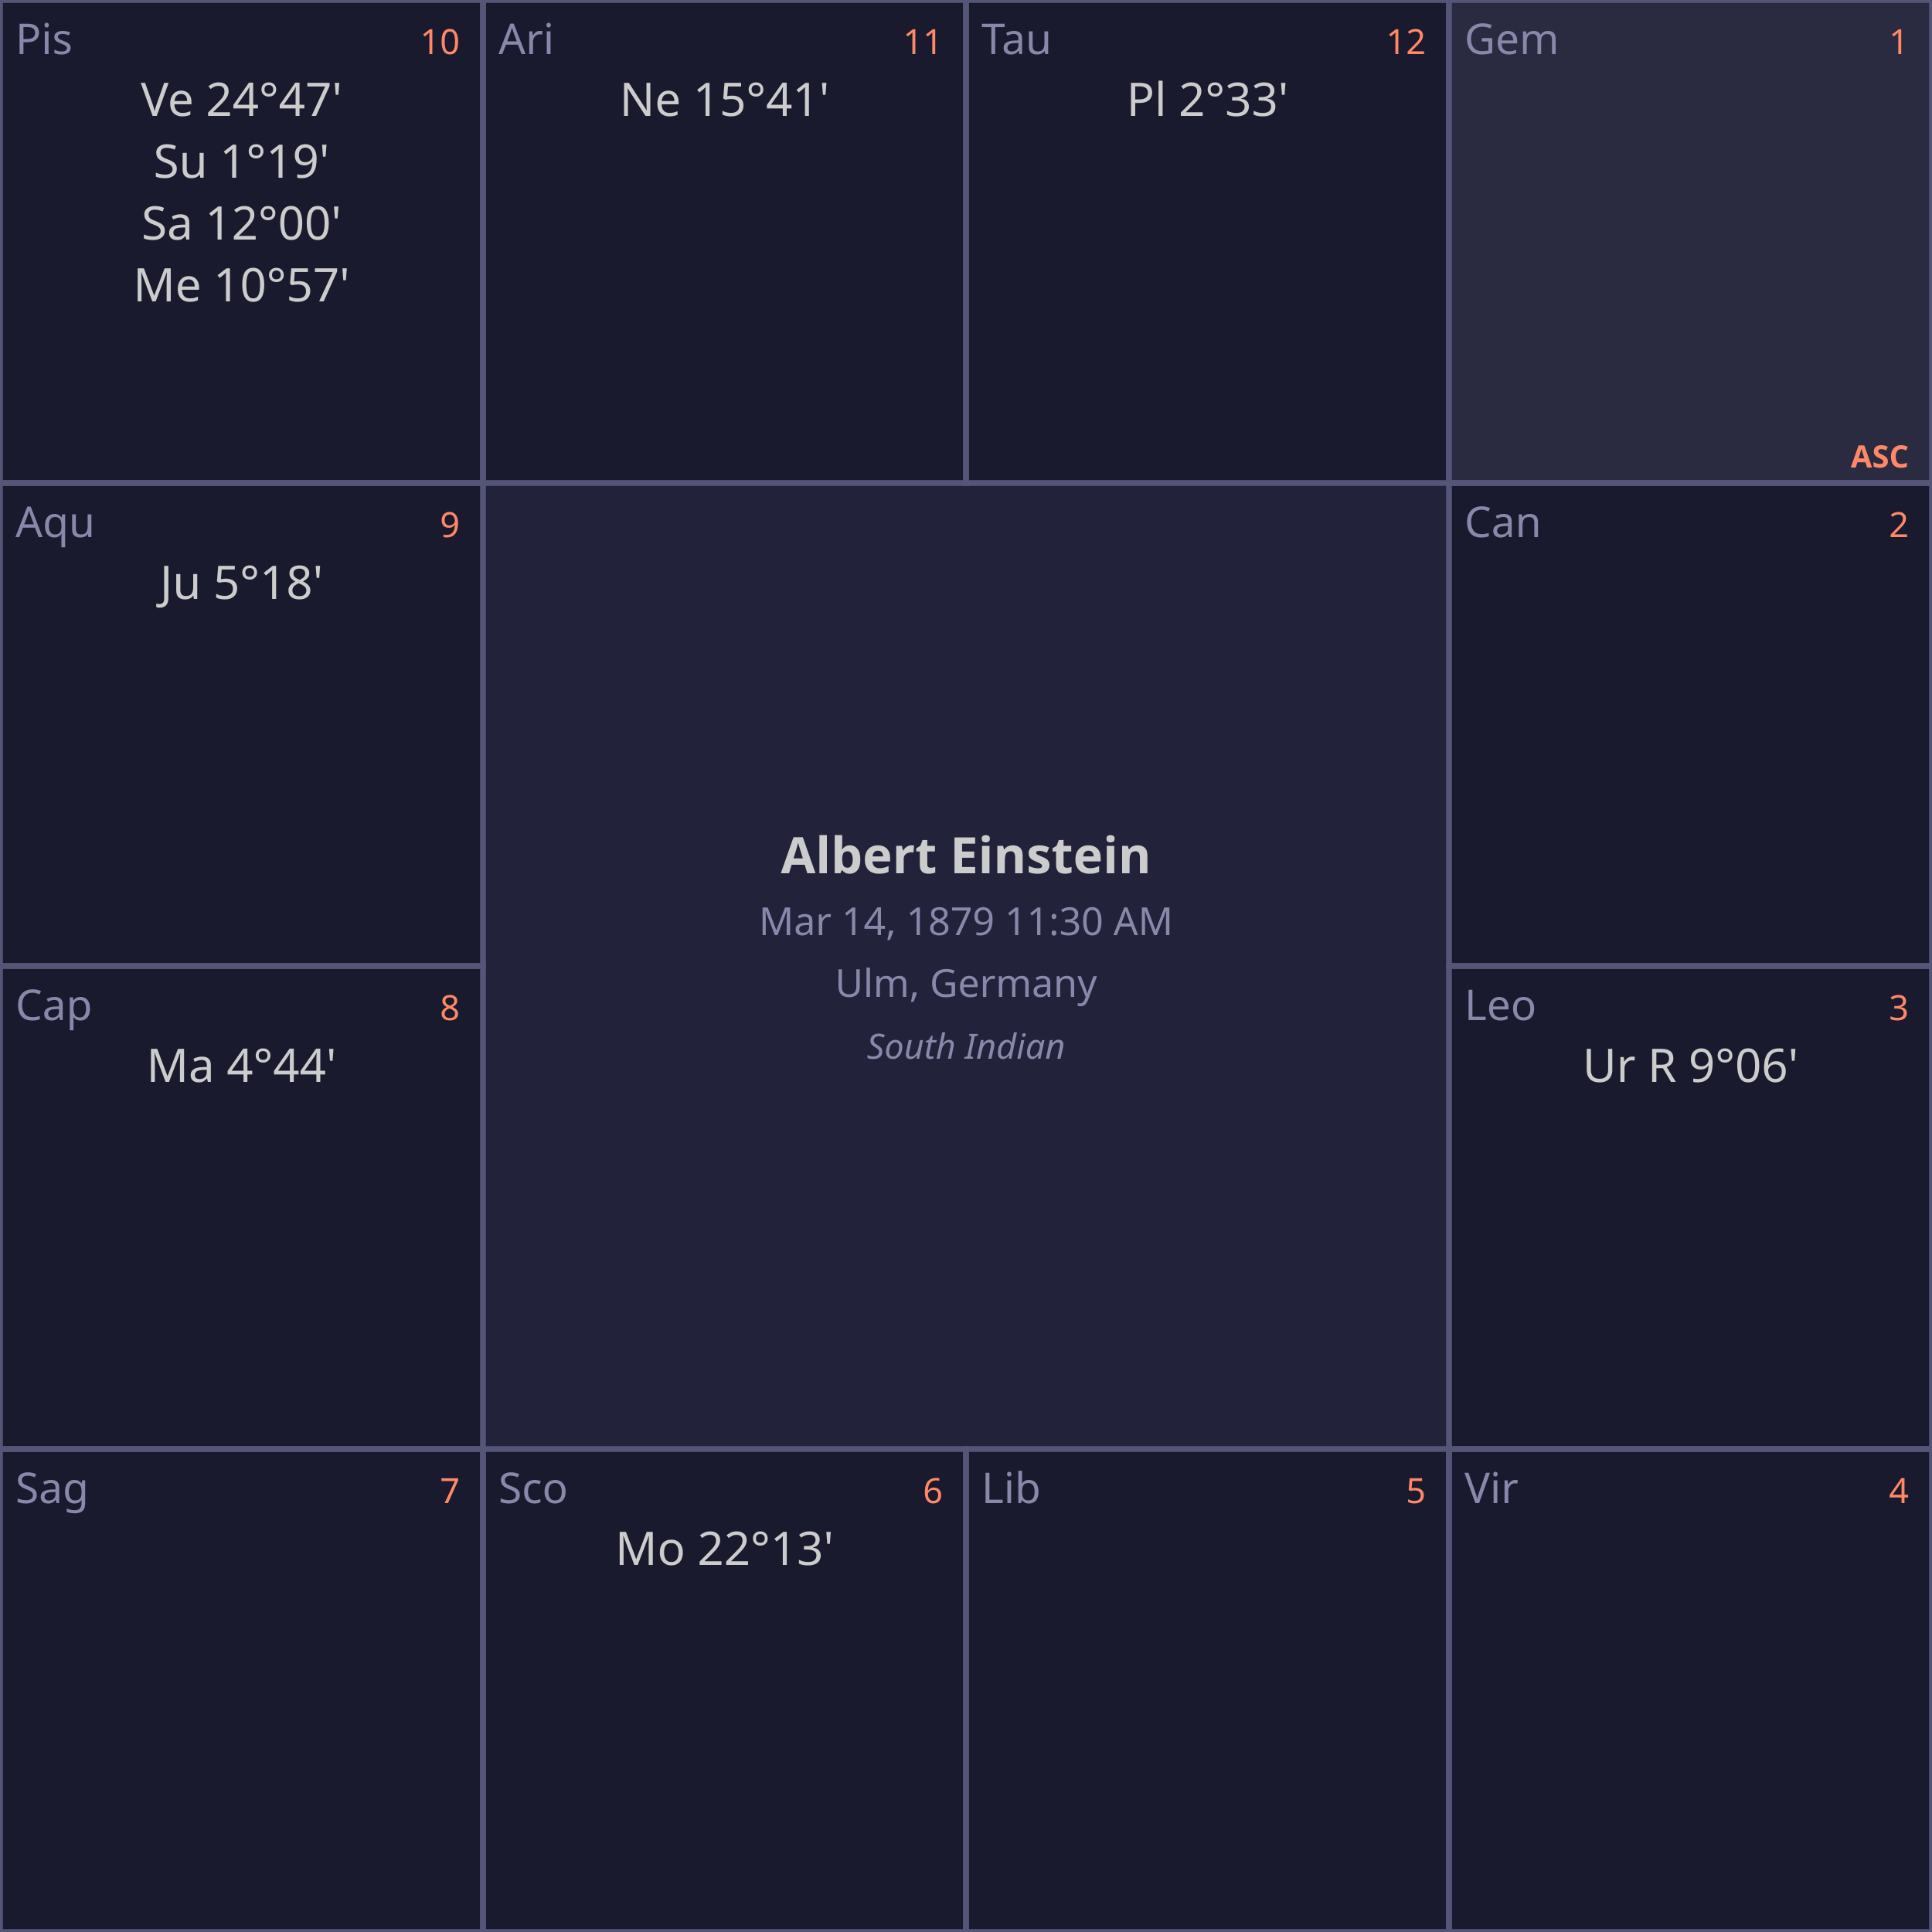
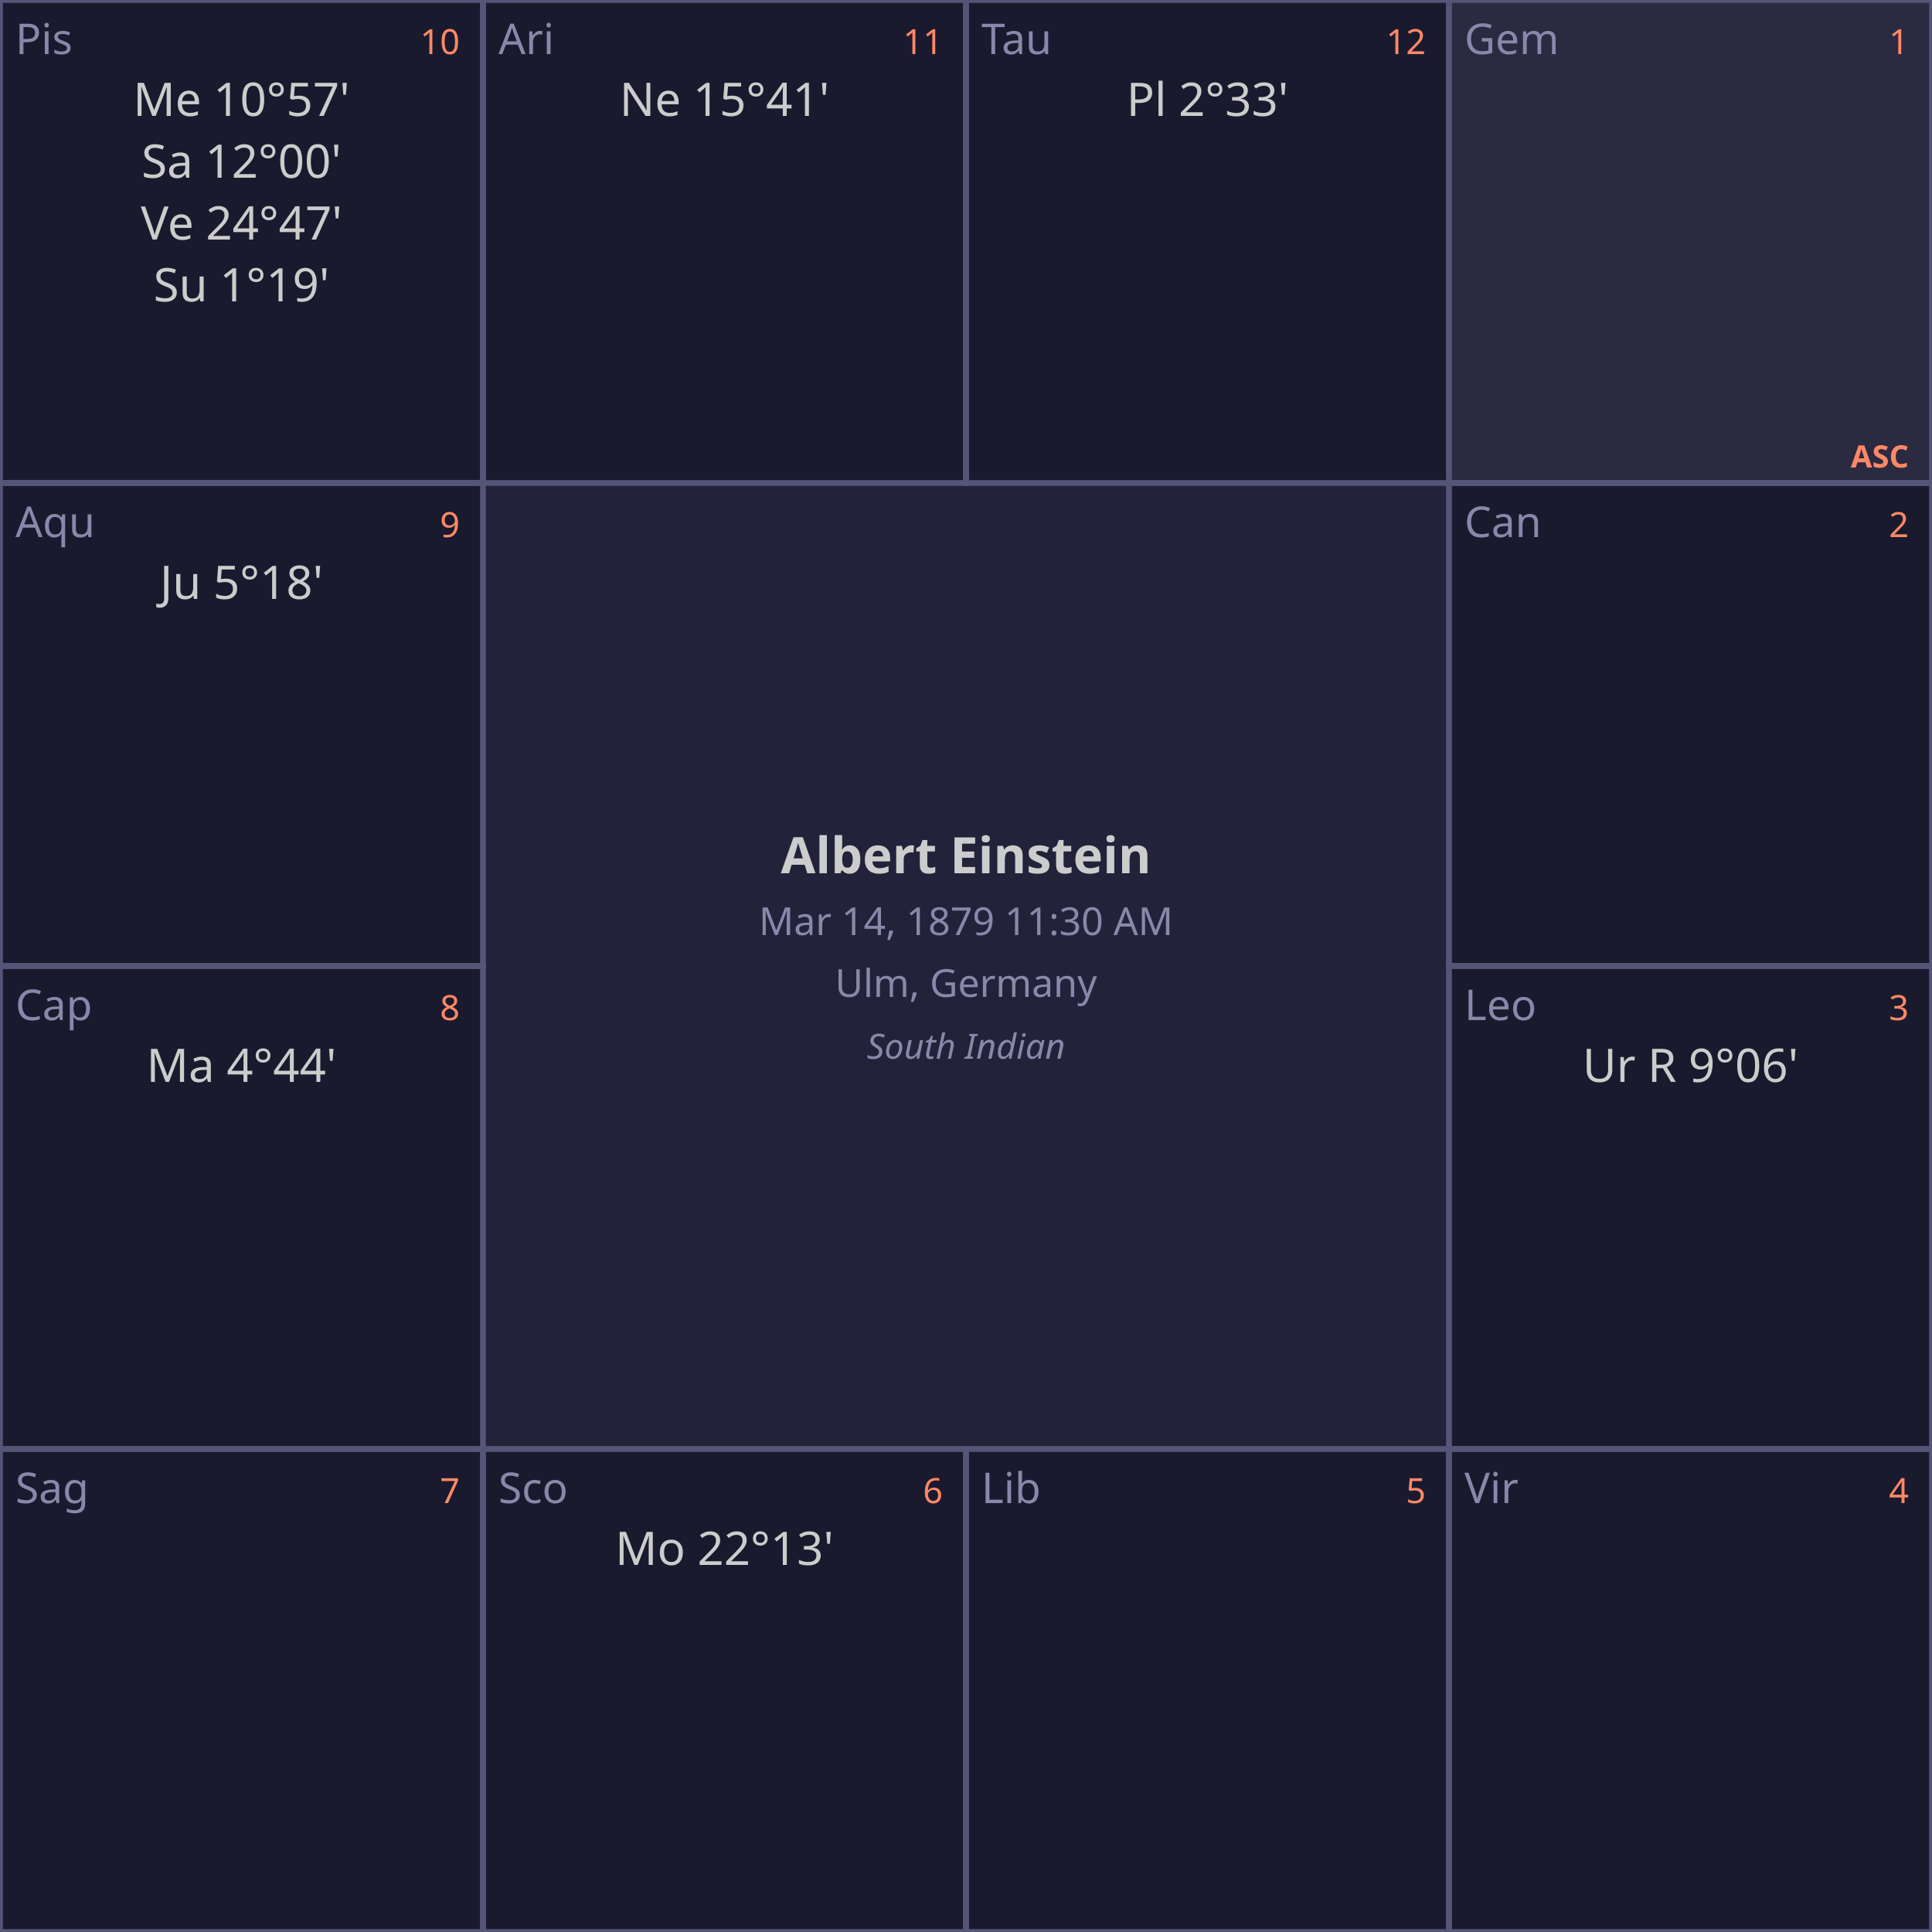
<svg xmlns="http://www.w3.org/2000/svg" baseProfile="full" height="500" version="1.1" width="500">
  <defs />
  <rect fill="#1a1a2e" height="500" width="500" x="0" y="0" />
  <rect fill="#22223a" height="250.0" width="250.0" x="125.0" y="125.0" />
  <rect fill="none" height="125.0" stroke="#555577" stroke-width="1.5" width="125.0" x="125.0" y="0.0" />
  <text fill="#8888aa" font-family="sans-serif" font-size="11" x="129.0" y="14.0">Ari</text>
  <text fill="#ff8866" font-family="sans-serif" font-size="9" text-anchor="end" x="244.0" y="14.0">11</text>
  <text fill="#cccccc" font-family="sans-serif" font-size="12" text-anchor="middle" x="187.5" y="30.0">Ne 15°41'</text>
  <rect fill="none" height="125.0" stroke="#555577" stroke-width="1.5" width="125.0" x="250.0" y="0.0" />
  <text fill="#8888aa" font-family="sans-serif" font-size="11" x="254.0" y="14.0">Tau</text>
  <text fill="#ff8866" font-family="sans-serif" font-size="9" text-anchor="end" x="369.0" y="14.0">12</text>
  <text fill="#cccccc" font-family="sans-serif" font-size="12" text-anchor="middle" x="312.5" y="30.0">Pl 2°33'</text>
  <rect fill="#2a2a40" height="125.0" width="125.0" x="375.0" y="0.0" />
  <rect fill="none" height="125.0" stroke="#555577" stroke-width="1.5" width="125.0" x="375.0" y="0.0" />
  <text fill="#8888aa" font-family="sans-serif" font-size="11" x="379.0" y="14.0">Gem</text>
  <text fill="#ff8866" font-family="sans-serif" font-size="9" text-anchor="end" x="494.0" y="14.0">1</text>
  <text fill="#ff8866" font-family="sans-serif" font-size="8" font-weight="bold" text-anchor="end" x="494.0" y="121.0">ASC</text>
  <rect fill="none" height="125.0" stroke="#555577" stroke-width="1.5" width="125.0" x="375.0" y="125.0" />
  <text fill="#8888aa" font-family="sans-serif" font-size="11" x="379.0" y="139.0">Can</text>
  <text fill="#ff8866" font-family="sans-serif" font-size="9" text-anchor="end" x="494.0" y="139.0">2</text>
  <rect fill="none" height="125.0" stroke="#555577" stroke-width="1.5" width="125.0" x="375.0" y="250.0" />
  <text fill="#8888aa" font-family="sans-serif" font-size="11" x="379.0" y="264.0">Leo</text>
  <text fill="#ff8866" font-family="sans-serif" font-size="9" text-anchor="end" x="494.0" y="264.0">3</text>
  <text fill="#cccccc" font-family="sans-serif" font-size="12" text-anchor="middle" x="437.5" y="280.0">Ur R 9°06'</text>
  <rect fill="none" height="125.0" stroke="#555577" stroke-width="1.5" width="125.0" x="375.0" y="375.0" />
  <text fill="#8888aa" font-family="sans-serif" font-size="11" x="379.0" y="389.0">Vir</text>
  <text fill="#ff8866" font-family="sans-serif" font-size="9" text-anchor="end" x="494.0" y="389.0">4</text>
  <rect fill="none" height="125.0" stroke="#555577" stroke-width="1.5" width="125.0" x="250.0" y="375.0" />
  <text fill="#8888aa" font-family="sans-serif" font-size="11" x="254.0" y="389.0">Lib</text>
  <text fill="#ff8866" font-family="sans-serif" font-size="9" text-anchor="end" x="369.0" y="389.0">5</text>
  <rect fill="none" height="125.0" stroke="#555577" stroke-width="1.5" width="125.0" x="125.0" y="375.0" />
  <text fill="#8888aa" font-family="sans-serif" font-size="11" x="129.0" y="389.0">Sco</text>
  <text fill="#ff8866" font-family="sans-serif" font-size="9" text-anchor="end" x="244.0" y="389.0">6</text>
  <text fill="#cccccc" font-family="sans-serif" font-size="12" text-anchor="middle" x="187.5" y="405.0">Mo 22°13'</text>
  <rect fill="none" height="125.0" stroke="#555577" stroke-width="1.5" width="125.0" x="0.0" y="375.0" />
  <text fill="#8888aa" font-family="sans-serif" font-size="11" x="4.0" y="389.0">Sag</text>
  <text fill="#ff8866" font-family="sans-serif" font-size="9" text-anchor="end" x="119.0" y="389.0">7</text>
  <rect fill="none" height="125.0" stroke="#555577" stroke-width="1.5" width="125.0" x="0.0" y="250.0" />
  <text fill="#8888aa" font-family="sans-serif" font-size="11" x="4.0" y="264.0">Cap</text>
  <text fill="#ff8866" font-family="sans-serif" font-size="9" text-anchor="end" x="119.0" y="264.0">8</text>
  <text fill="#cccccc" font-family="sans-serif" font-size="12" text-anchor="middle" x="62.5" y="280.0">Ma 4°44'</text>
  <rect fill="none" height="125.0" stroke="#555577" stroke-width="1.5" width="125.0" x="0.0" y="125.0" />
  <text fill="#8888aa" font-family="sans-serif" font-size="11" x="4.0" y="139.0">Aqu</text>
  <text fill="#ff8866" font-family="sans-serif" font-size="9" text-anchor="end" x="119.0" y="139.0">9</text>
  <text fill="#cccccc" font-family="sans-serif" font-size="12" text-anchor="middle" x="62.5" y="155.0">Ju 5°18'</text>
  <rect fill="none" height="125.0" stroke="#555577" stroke-width="1.5" width="125.0" x="0.0" y="0.0" />
  <text fill="#8888aa" font-family="sans-serif" font-size="11" x="4.0" y="14.0">Pis</text>
  <text fill="#ff8866" font-family="sans-serif" font-size="9" text-anchor="end" x="119.0" y="14.0">10</text>
-   <text fill="#cccccc" font-family="sans-serif" font-size="12" text-anchor="middle" x="62.5" y="30.0">Ve 24°47'</text>
-   <text fill="#cccccc" font-family="sans-serif" font-size="12" text-anchor="middle" x="62.5" y="46.0">Su 1°19'</text>
-   <text fill="#cccccc" font-family="sans-serif" font-size="12" text-anchor="middle" x="62.5" y="62.0">Sa 12°00'</text>
-   <text fill="#cccccc" font-family="sans-serif" font-size="12" text-anchor="middle" x="62.5" y="78.0">Me 10°57'</text>
+   <text fill="#cccccc" font-family="sans-serif" font-size="12" text-anchor="middle" x="62.5" y="30.0">Me 10°57'</text>
+   <text fill="#cccccc" font-family="sans-serif" font-size="12" text-anchor="middle" x="62.5" y="46.0">Sa 12°00'</text>
+   <text fill="#cccccc" font-family="sans-serif" font-size="12" text-anchor="middle" x="62.5" y="62.0">Ve 24°47'</text>
+   <text fill="#cccccc" font-family="sans-serif" font-size="12" text-anchor="middle" x="62.5" y="78.0">Su 1°19'</text>
  <text fill="#cccccc" font-family="sans-serif" font-size="13" font-weight="bold" text-anchor="middle" x="250.0" y="226.0">Albert Einstein</text>
  <text fill="#8888aa" font-family="sans-serif" font-size="10" font-weight="normal" text-anchor="middle" x="250.0" y="242.0">Mar 14, 1879  11:30 AM</text>
  <text fill="#8888aa" font-family="sans-serif" font-size="10" font-weight="normal" text-anchor="middle" x="250.0" y="258.0">Ulm, Germany</text>
  <text fill="#8888aa" font-family="sans-serif" font-size="9" font-style="italic" text-anchor="middle" x="250.0" y="274.0">South Indian</text>
</svg>
